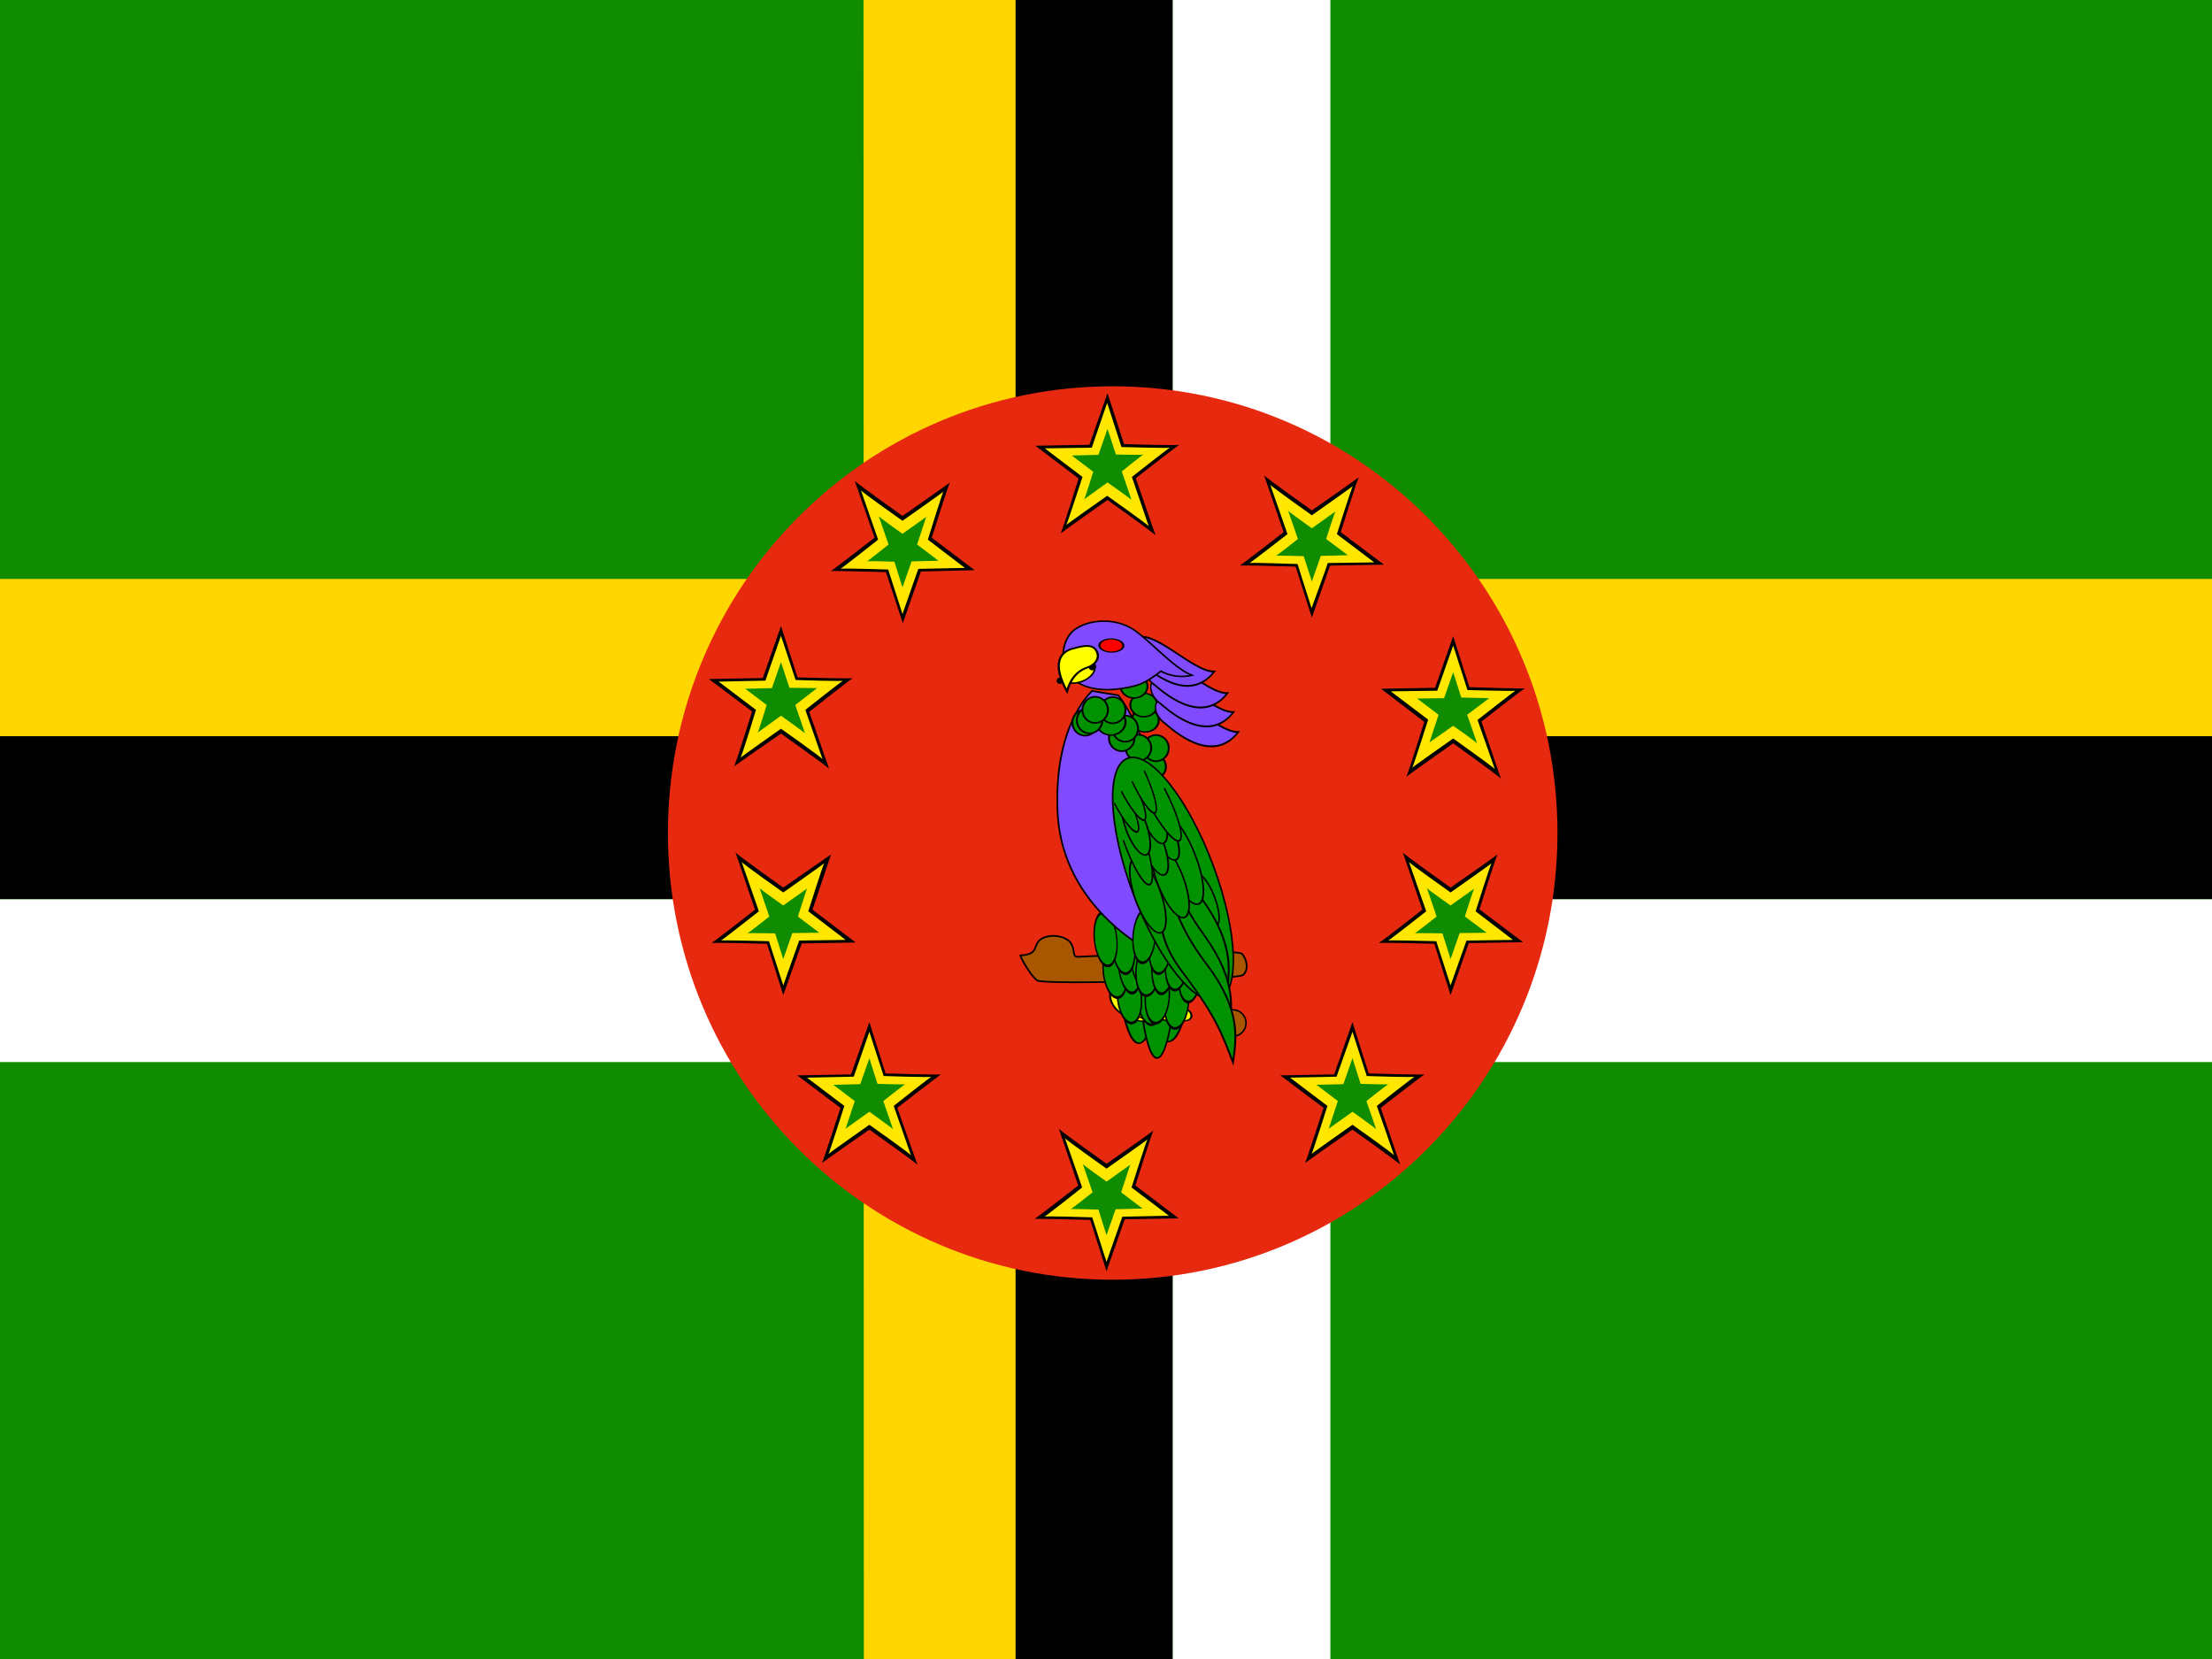
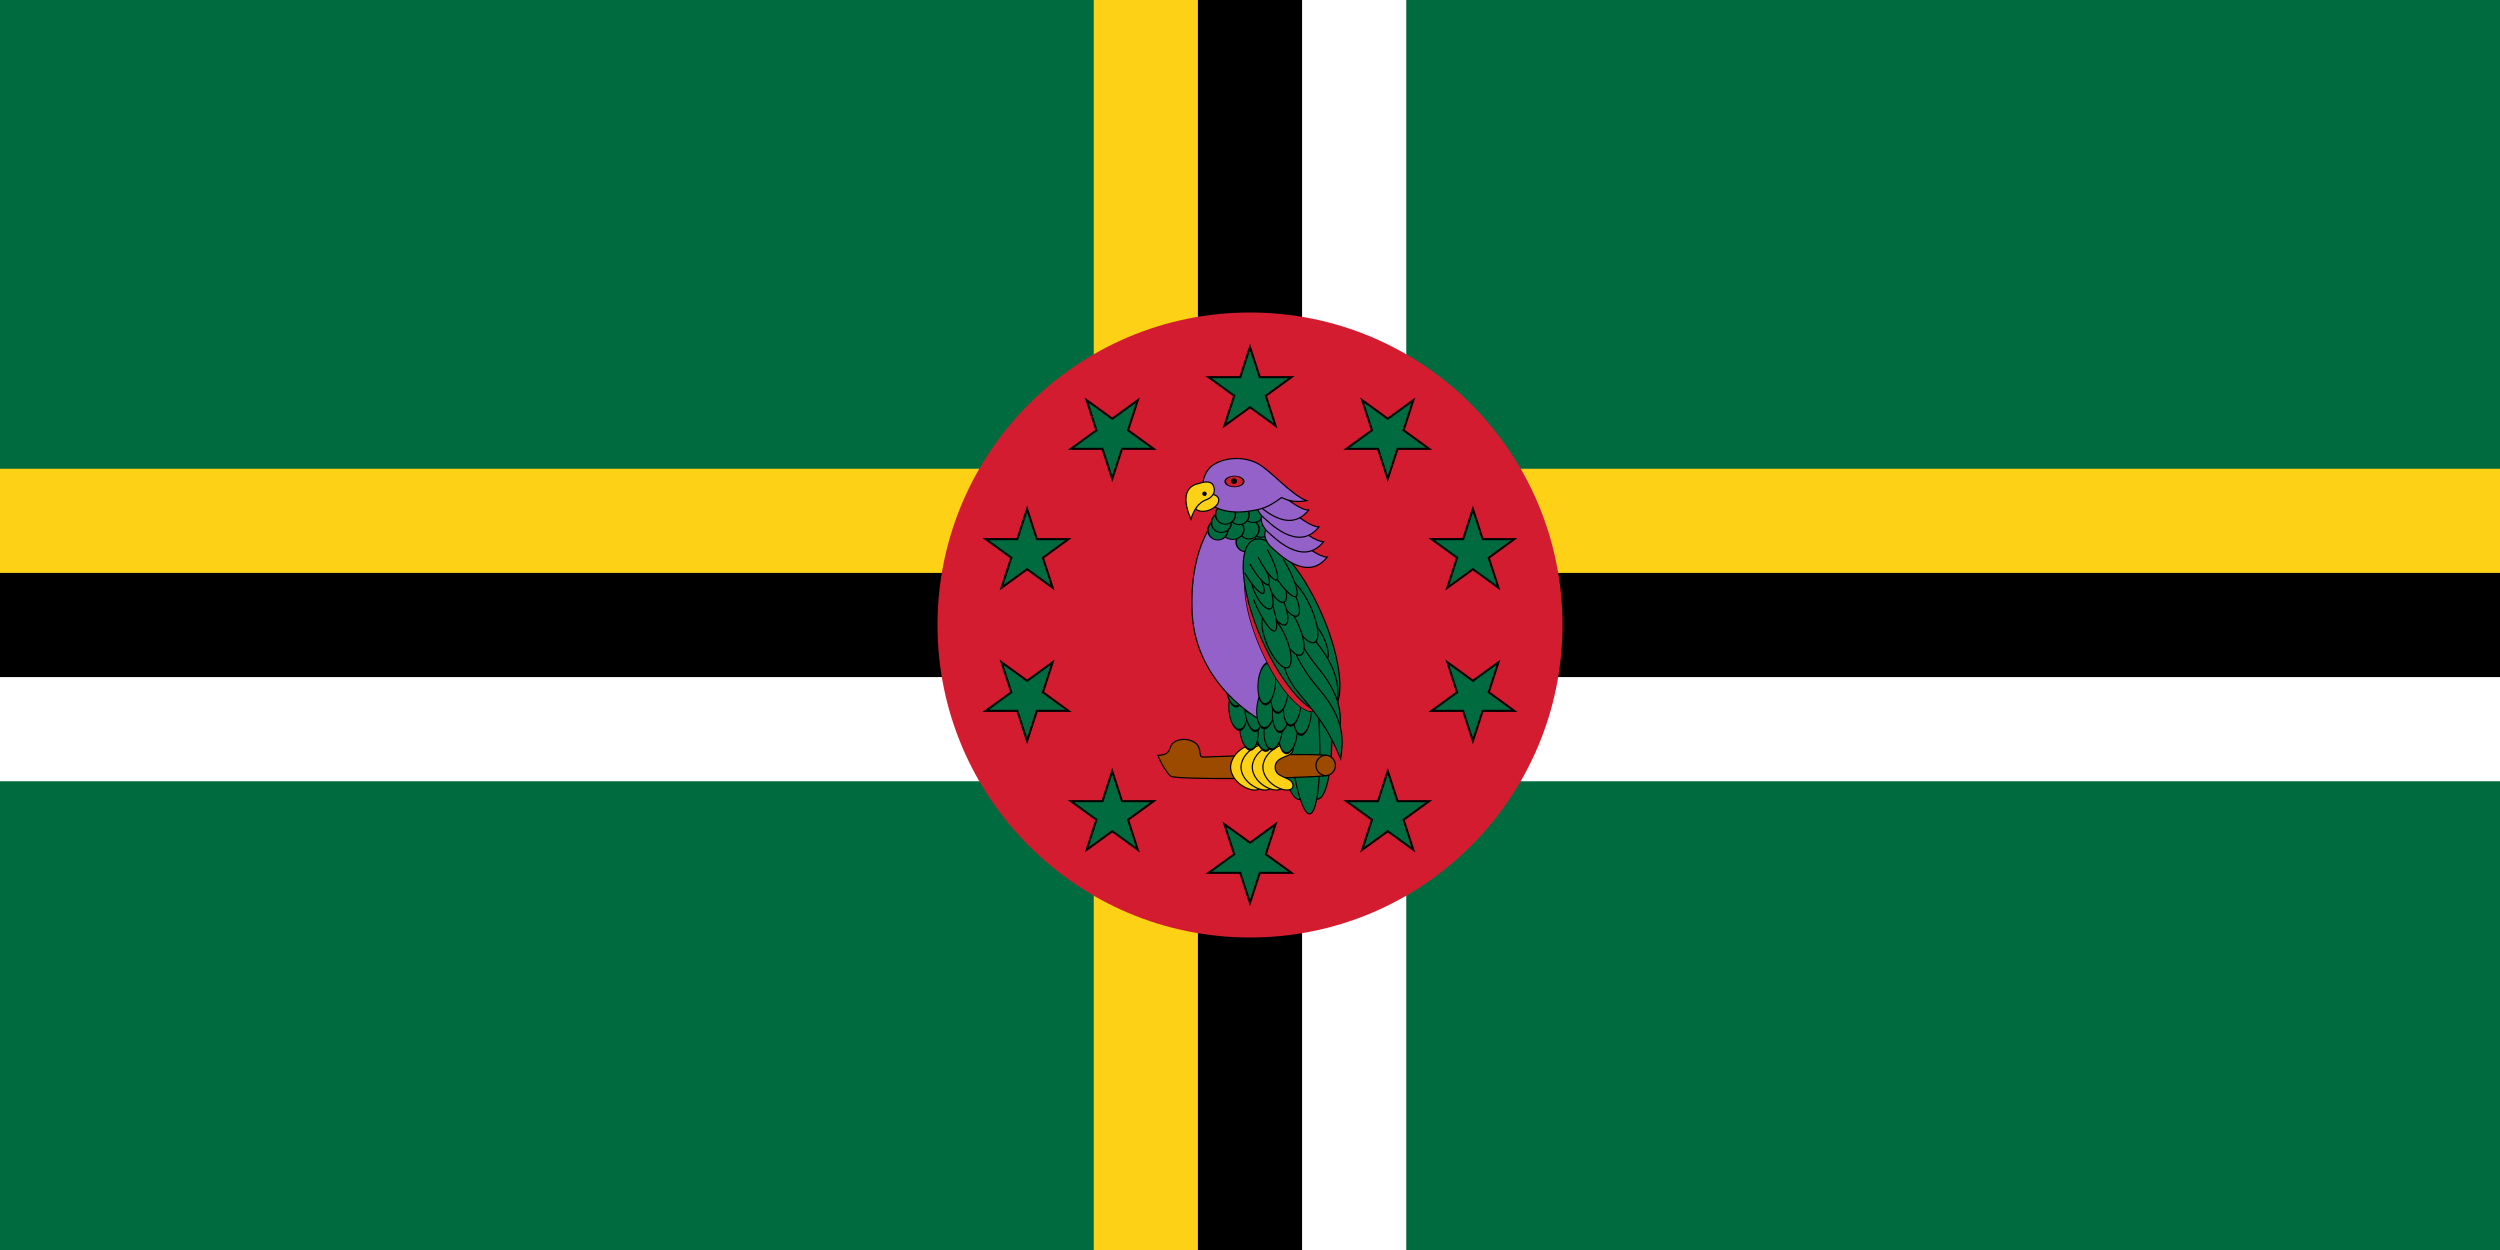
- <svg xmlns="http://www.w3.org/2000/svg" id="flag-icons-dm" viewBox="0 0 640 480">
-   <defs>
-     <clipPath id="a">
-       <path fill-opacity=".7" d="M-85 0h682.7v512H-85z" />
-     </clipPath>
-   </defs>
-   <g fill-rule="evenodd" clip-path="url(#a)" transform="translate(79.7) scale(.94)">
-     <path fill="#108c00" d="M-258.3 0H769.2v512H-258.3z" />
-     <path fill="#ffd600" d="M-260 178.2H772.6v50.1H-260z" />
-     <path fill="#ffd600" d="M181 0h48.5v512h-48.4z" />
-     <path d="M227.8 0h48.4v512h-48.4z" />
-     <path d="M-260 226.6H772.6v50.2H-260z" />
-     <path fill="#fff" d="M-260 276.8H772.6v50.1H-260z" />
-     <path fill="#fff" d="M276.2 0h48.5v512h-48.5z" />
-     <rect width="273.8" height="275" x="-394.6" y="-393.9" fill="#e72910" ry="137.5" transform="scale(-1)" />
-     <g stroke-width="1pt">
-       <path d="m250.5 137 5.6-16 5.1 15.7s17.1.5 17.1.2-13.5 10.3-13.5 10.3l6.1 17.6c-.2-.5-14.8-10.9-14.8-10.9s-14.8 10.4-14.5 10.4 5.6-17 5.6-17l-13.3-10.1 16.6-.3z" />
-       <path fill="#ffe700" d="M251.3 137.7 256 124l4.4 13.6s14.9.4 14.9.2-11.7 9-11.7 9l5.2 15.2c-.2-.5-12.8-9.4-12.8-9.4s-12.8 9-12.6 9 5-14.8 5-14.8l-11.6-8.8 14.4-.2z" />
-       <path fill="#108c00" d="m253.3 140 2.8-8 2.6 7.9s8.5.2 8.5 0-6.7 5.2-6.7 5.2l3 8.8c-.1-.3-7.4-5.4-7.4-5.4l-7.2 5.2c.2 0 2.8-8.5 2.8-8.5l-6.6-5 8.2-.2z" />
+ <svg xmlns="http://www.w3.org/2000/svg" xmlns:xlink="http://www.w3.org/1999/xlink" width="1200" height="600" viewBox="-7200 -3600 14400 7200" fill="#006b3f" stroke="#000" stroke-width="7">
+   <g transform="scale(300)" stroke="none">
+     <path d="m-24-12h48v24h-48z" />
+     <path fill="#fcd116" d="m-24-3h48v3h-48zm21-9h3v24h-3z" />
+     <path fill="#fff" d="m-24 0h48v3h-48zM0-12h3v24H0z" />
+     <path fill="#000" d="m-24-1h48v2h-48zm23-11h2v24h-2z" />
+     <circle r="6" fill="#d41c30" />
+   </g>
+   <g id="b">
+     <g id="a">
+       <path id="s" stroke-width="12" d="m0-1600.6 56.3 173.2h182L91-1320.4l56.3 173.1L0-1254.3l-147.3 107 56.3-173.1-147.3-107h182z" />
+       <use xlink:href="#s" transform="rotate(36)" />
    </g>
-     <g stroke-width="1pt">
-       <path d="m356.9 211.8 5.6-16 5 15.7s17.2.6 17.2.3-13.5 10.3-13.5 10.3l6 17.6c-.2-.5-14.7-10.9-14.7-10.9s-14.8 10.4-14.5 10.4 5.6-17 5.6-17L340.3 212l16.6-.3z" />
-       <path fill="#ffe700" d="m357.6 212.6 4.9-13.9 4.4 13.7s14.8.4 14.8.2-11.7 9-11.7 9l5.3 15.1c-.2-.4-12.8-9.4-12.8-9.4s-12.8 9-12.6 9 4.9-14.8 4.9-14.8l-11.5-8.7 14.3-.2z" />
-       <path fill="#108c00" d="m359.7 214.9 2.8-8 2.5 7.8 8.6.2-6.8 5.1s3.2 9 3 8.8c0-.3-7.3-5.4-7.3-5.4l-7.3 5.1 2.8-8.5-6.6-5 8.3-.1z" />
+     <use xlink:href="#s" transform="rotate(72)" />
+     <use xlink:href="#a" transform="rotate(108)" />
+   </g>
+   <use xlink:href="#b" transform="scale(-1)" />
+   <g transform="rotate(86)">
+     <ellipse cx="492" cy="-213" rx="530" ry="108" />
+     <ellipse cx="498" cy="-318" rx="530" ry="114" />
+     <ellipse cx="523" cy="-267" rx="586" ry="91" />
+   </g>
+   <path fill="#9c4a00" d="m439 868c-161 17-865 25-895 3-30-22-75-115-75-120 92-4 52-53 99-79 46-27 112-9 132 23 20 33 4 65 29 66 26 0 526-24 710-11 30 2 53 29 53 59 0 30-23 56-53 59z" />
+   <path id="c" fill="#fcd116" d="m-41 818c-1 70 101 50 103 108-3 61-172 4-174-109 7-112 172-167 174-103 2 53-101 35-103 104z" />
+   <use xlink:href="#c" x="60" />
+   <use xlink:href="#c" x="125" />
+   <use xlink:href="#c" x="186" />
+   <g transform="scale(.85,1.8)">
+     <g transform="rotate(48.1)">
+       <ellipse cx="317" cy="154" rx="68" ry="58" />
+       <ellipse cx="245" cy="229" rx="68" ry="58" />
+       <ellipse cx="148" cy="242" rx="68" ry="58" />
    </g>
-     <g stroke-width="1pt">
-       <path d="m325.9 330.6 5.6-16 5 15.8s17.2.5 17.2.3-13.5 10.3-13.5 10.3l6 17.5c-.2-.5-14.7-10.8-14.7-10.8S316.7 358 316.9 358s5.7-17 5.7-17l-13.3-10 16.6-.3z" />
-       <path fill="#ffe700" d="m326.6 331.4 4.9-13.8 4.4 13.6s14.8.5 14.8.2-11.7 9-11.7 9l5.3 15.2c-.2-.5-12.8-9.4-12.8-9.4s-12.8 9-12.6 9 4.9-14.8 4.9-14.8l-11.5-8.7 14.3-.3z" />
-       <path fill="#108c00" d="m328.7 333.7 2.8-8 2.5 7.9s8.6.3 8.6.1-6.8 5.2-6.8 5.2l3 8.7c0-.2-7.3-5.4-7.3-5.4l-7.3 5.2 2.8-8.5-6.6-5 8.3-.2z" />
-     </g>
-     <g stroke-width="1pt">
-       <path d="m177.2 330.6 5.6-16 5 15.8s17.1.5 17.1.3-13.5 10.3-13.5 10.3l6.2 17.5c-.3-.5-14.8-10.8-14.8-10.8S168 358 168.2 358s5.7-17 5.7-17l-13.3-10 16.6-.3z" />
-       <path fill="#ffe700" d="m178 331.4 4.8-13.8 4.4 13.6s14.8.5 14.8.2-11.7 9-11.7 9l5.3 15.2c-.2-.5-12.8-9.4-12.8-9.4s-12.8 9-12.6 9 4.9-14.8 4.9-14.8l-11.5-8.7 14.3-.3z" />
-       <path fill="#108c00" d="m180 333.7 2.8-8 2.5 7.9s8.6.3 8.6.1-6.8 5.2-6.8 5.2l3 8.7c0-.2-7.3-5.4-7.3-5.4l-7.3 5.2 2.8-8.5-6.6-5 8.3-.2z" />
-     </g>
-     <g stroke-width="1pt">
-       <path d="m150 208.7 5.6-16 5.1 15.8s17.1.5 17.1.2-13.5 10.4-13.5 10.4l6.1 17.5c-.3-.5-14.8-10.8-14.8-10.8S140.8 236 141.1 236s5.6-17 5.6-17l-13.3-10 16.6-.3z" />
-       <path fill="#ffe700" d="m150.8 209.5 4.8-13.8 4.5 13.6s14.7.5 14.7.2-11.7 9-11.7 9l5.3 15.2c-.2-.5-12.8-9.4-12.8-9.4s-12.8 9-12.5 9 4.8-14.8 4.8-14.8l-11.5-8.7 14.4-.3z" />
-       <path fill="#108c00" d="m152.8 211.8 2.8-8 2.6 7.9 8.5.1-6.7 5.2 3 8.7c-.1-.2-7.4-5.4-7.4-5.4l-7.2 5.2c.2 0 2.8-8.5 2.8-8.5l-6.6-5 8.2-.2z" />
-     </g>
-     <g stroke-width="1pt">
-       <path d="m324.6 174.1-5.6 16-5-15.7s-17.2-.5-17.2-.3 13.5-10.3 13.5-10.3l-6-17.5c.2.5 14.7 10.8 14.7 10.8s14.8-10.3 14.5-10.3-5.6 17-5.6 17l13.3 10-16.6.3z" />
-       <path fill="#ffe700" d="M323.9 173.3c0 .3-5 13.9-5 13.9l-4.3-13.6s-14.8-.5-14.8-.3 11.7-8.9 11.7-8.9l-5.3-15.2c.2.5 12.8 9.4 12.8 9.4s12.8-9 12.6-9-4.9 14.8-4.9 14.8l11.5 8.7-14.4.2z" />
-       <path fill="#108c00" d="m321.8 171-2.8 8-2.5-7.8s-8.6-.3-8.6-.1 6.8-5.2 6.8-5.2l-3-8.7c0 .2 7.3 5.4 7.3 5.4l7.3-5.2c-.2 0-2.9 8.5-2.9 8.5l6.7 5-8.3.2z" />
-     </g>
-     <g stroke-width="1pt">
-       <path d="m367.3 290.3-5.6 16-5-15.8s-17.2-.5-17.2-.2S353 280 353 280l-6-17.6c.2.5 14.7 10.8 14.7 10.8s14.8-10.3 14.5-10.3-5.6 17-5.6 17L384 290l-16.6.3z" />
-       <path fill="#ffe700" d="m366.6 289.5-4.9 13.8-4.4-13.6s-14.8-.4-14.8-.2 11.7-9 11.7-9l-5.3-15.2c.2.5 12.8 9.4 12.8 9.4s12.8-9 12.6-9-4.9 14.8-4.9 14.8l11.5 8.8-14.4.2z" />
-       <path fill="#108c00" d="m364.5 287.2-2.8 8-2.5-7.9s-8.6-.2-8.6 0 6.8-5.2 6.8-5.2l-3-8.8c0 .3 7.3 5.4 7.3 5.4l7.3-5.2c-.2 0-2.9 8.6-2.9 8.6l6.7 5-8.3.1z" />
-     </g>
-     <g stroke-width="1pt">
-       <path d="m261.4 375.3-5.6 16-5-15.8s-17.2-.5-17.2-.3 13.5-10.3 13.5-10.3l-6-17.5c.2.5 14.7 10.8 14.7 10.8s14.8-10.3 14.5-10.3-5.6 17-5.6 17L278 375l-16.6.3z" />
-       <path fill="#ffe700" d="m260.7 374.4-4.9 14-4.4-13.7s-14.8-.5-14.8-.2 11.7-9 11.7-9l-5.3-15.2c.2.5 12.8 9.4 12.8 9.4s12.8-9 12.6-9-4.9 14.8-4.9 14.8l11.5 8.7-14.3.3z" />
-       <path fill="#108c00" d="m258.6 372.2-2.8 8-2.5-7.9s-8.6-.3-8.6-.1 6.8-5.2 6.8-5.2l-3-8.7c0 .2 7.3 5.4 7.3 5.4l7.3-5.2-2.8 8.5 6.6 5-8.3.2z" />
-     </g>
-     <g stroke-width="1pt">
-       <path d="m162 290.3-5.7 16-5-15.8s-17.2-.5-17.2-.2 13.5-10.3 13.5-10.3l-6-17.6c.2.5 14.7 10.8 14.7 10.8L171 263l-5.7 17 13.3 10.1-16.6.3z" />
-       <path fill="#ffe700" d="m161.2 289.5-4.9 13.8-4.4-13.6s-14.8-.4-14.8-.2 11.7-9 11.7-9l-5.3-15.2c.2.5 12.8 9.4 12.8 9.4s12.8-9 12.6-9-4.9 14.8-4.9 14.8l11.5 8.8-14.3.2z" />
-       <path fill="#108c00" d="m159.1 287.2-2.8 8-2.5-7.9s-8.6-.2-8.6 0 6.8-5.2 6.8-5.2l-3-8.8c0 .3 7.3 5.4 7.3 5.4l7.3-5.2-2.8 8.6 6.6 5-8.3.1z" />
-     </g>
-     <g stroke-width="1pt">
-       <path d="m198.7 175.8-5.6 16-5.2-15.7s-17-.5-17-.3 13.5-10.3 13.5-10.3l-6.1-17.5c.2.5 14.7 10.8 14.7 10.8s14.8-10.3 14.6-10.3-5.6 17-5.6 17l13.2 10-16.5.4z" />
-       <path fill="#ffe700" d="m197.9 175-4.9 14-4.4-13.7s-14.8-.5-14.8-.2 11.7-9 11.7-9l-5.3-15.2c.2.5 12.8 9.4 12.8 9.4s12.8-9 12.6-9-4.8 14.8-4.8 14.8l11.4 8.7-14.3.3z" />
-       <path fill="#108c00" d="m195.8 172.8-2.8 8-2.5-7.9s-8.5-.3-8.5-.1 6.7-5.2 6.7-5.2l-3-8.7c0 .2 7.3 5.4 7.3 5.4l7.3-5.2-2.8 8.5 6.6 5-8.3.2z" />
-     </g>
-     <g transform="matrix(1.04 0 0 1.04 -250.6 359.4)">
-       <g fill="#009200" stroke="#000" stroke-width="2.5" transform="matrix(.16 -.02 0 .18 429.8 -215.6)">
-         <ellipse cx="680.2" cy="586.1" rx="30.8" ry="189.8" transform="matrix(1.4 0 0 1 -534.3 263.7)" />
-         <ellipse cx="680.2" cy="586.1" rx="30.8" ry="189.8" transform="matrix(1.5 0 0 1 -547.2 267)" />
-         <ellipse cx="680.2" cy="586.1" rx="30.8" ry="189.8" transform="matrix(1.2 0 0 1.1 -365 214.1)" />
-       </g>
-       <g stroke="#000" transform="translate(72.9 -9.8)">
-         <path fill="#a95600" stroke-width=".5" d="M388.5-53c6-.3 3.4-3.3 6.4-5 3-1.6 7.3-.6 8.6 1.4 1.3 2 .3 4 2 4s47-2.5 48.6-.9c1.6 1.7 2 5 .3 6.3-1.6 1.4-58.9 3-60.9 1.6s-5-7-5-7.4z" />
-         <path fill="#ff0" stroke-width="3.9" d="M529.6 405.5c0 40 45.6 27.8 46.8 61.2-.7 35.4-76.7 3.5-78.6-61.2 1.9-64.8 75-98 76.7-61 1.2 30.6-45 21-45 61z" transform="matrix(.15 0 0 .1 340.4 -81.7)" />
-         <path fill="#ff0" stroke-width="3.9" d="M529.6 405.5c0 40 45.6 27.8 46.8 61.2-.7 35.4-76.7 3.5-78.6-61.2 1.9-64.8 75-98 76.7-61 1.2 30.6-45 21-45 61z" transform="matrix(.15 0 0 .1 344.4 -81.6)" />
-         <path fill="#ff0" stroke-width="3.9" d="M529.6 405.5c0 40 45.6 27.8 46.8 61.2-.7 35.4-76.7 3.5-78.6-61.2 1.9-64.8 75-98 76.7-61 1.2 30.6-45 21-45 61z" transform="matrix(.15 0 0 .1 348.7 -81.8)" />
-         <path fill="#ff0" stroke-width="3.9" d="M529.6 405.5c0 40 45.6 27.8 46.8 61.2-.7 35.4-76.7 3.5-78.6-61.2 1.9-64.8 75-98 76.7-61 1.2 30.6-45 21-45 61z" transform="matrix(.15 0 0 .1 352.7 -81.8)" />
-         <ellipse cx="478.4" cy="-41.1" fill="#a95600" stroke-width=".4" rx="3.5" ry="3.4" transform="matrix(1.1 .02 -.02 1.15 -75.6 4.7)" />
-       </g>
-       <g fill="#009200" stroke="#000" stroke-width="2.5" transform="rotate(-5.8 688.4 -625.2)">
-         <ellipse cx="427.1" cy="905" rx="20.8" ry="24.1" transform="matrix(.17 0 0 .32 369.8 -361.6)" />
-         <ellipse cx="427.1" cy="905" rx="20.8" ry="24.1" transform="matrix(.17 0 0 .32 364 -362.7)" />
-         <ellipse cx="427.1" cy="905" rx="20.8" ry="24.1" transform="matrix(.17 0 0 .32 360.6 -370.6)" />
-         <ellipse cx="427.1" cy="905" rx="20.8" ry="24.1" transform="matrix(.16 0 0 .35 369.3 -399.4)" />
-         <ellipse cx="427.1" cy="905" rx="20.8" ry="24.1" transform="matrix(.16 0 0 .33 377.4 -379)" />
-         <ellipse cx="427.1" cy="905" rx="20.8" ry="24.1" transform="matrix(.16 0 0 .33 373.2 -382.2)" />
-         <ellipse cx="427.1" cy="905" rx="20.8" ry="24.1" transform="matrix(.16 0 0 .33 368 -386.7)" />
-         <ellipse cx="427.1" cy="905" rx="20.8" ry="24.1" transform="matrix(.16 0 0 .33 363 -389.5)" />
-       </g>
-       <path fill="#804bff" stroke="#000" stroke-width=".5" d="M482.6-141s-11.7 10-10.1 36.9c1.8 27 26.5 39.5 26.5 39.5s6.2-7.7 5.2-29.5c-2-31.8-13.8-45.7-13.8-45.7l-7.8-1.3z" />
-       <g fill="#009200" stroke="#000" stroke-width="2.5" transform="rotate(4.5 181 769.9)">
-         <ellipse cx="427.1" cy="905" rx="20.8" ry="24.1" transform="matrix(.17 0 0 .32 369.8 -361.6)" />
-         <ellipse cx="427.1" cy="905" rx="20.8" ry="24.1" transform="matrix(.17 0 0 .32 364 -362.7)" />
-         <ellipse cx="427.1" cy="905" rx="20.8" ry="24.1" transform="matrix(.17 0 0 .32 360.6 -370.6)" />
-         <ellipse cx="427.1" cy="905" rx="20.8" ry="24.1" transform="matrix(.16 0 0 .35 369.3 -399.4)" />
-         <ellipse cx="427.1" cy="905" rx="20.8" ry="24.1" transform="matrix(.16 0 0 .33 377.4 -379)" />
-         <ellipse cx="427.1" cy="905" rx="20.8" ry="24.1" transform="matrix(.16 0 0 .33 373.2 -382.2)" />
-         <ellipse cx="427.1" cy="905" rx="20.8" ry="24.1" transform="matrix(.16 0 0 .33 368 -386.7)" />
-         <ellipse cx="427.1" cy="905" rx="20.8" ry="24.1" transform="matrix(.16 0 0 .33 363 -389.5)" />
-       </g>
-       <ellipse cx="624.4" cy="606.1" fill="#c90000" stroke="#000" stroke-width="1pt" rx="58.3" ry="186.5" transform="matrix(.16 -.06 .06 .15 369.6 -145)" />
-       <g fill="#009200" stroke="#000" transform="rotate(1 242.4 -1957.8)">
-         <ellipse cx="218.1" cy="356.8" stroke-width="1.5" rx="10.8" ry="12.9" transform="matrix(.4 0 0 .3 445 -230.5)" />
-         <ellipse cx="218.1" cy="356.8" stroke-width="1.6" rx="10.8" ry="12.9" transform="matrix(.35 0 0 .3 457.2 -236)" />
-         <ellipse cx="218.1" cy="356.8" stroke-width="1.6" rx="10.8" ry="12.9" transform="matrix(.35 0 0 .3 452 -236)" />
-         <ellipse cx="218.1" cy="356.8" stroke-width="1.6" rx="10.8" ry="12.9" transform="matrix(.37 0 0 .27 449.5 -233.5)" />
-         <ellipse cx="218.1" cy="356.8" stroke-width="1.6" rx="10.8" ry="12.9" transform="matrix(.37 0 0 .27 449 -238)" />
-         <ellipse cx="218.1" cy="356.8" stroke-width="1.6" rx="10.8" ry="12.9" transform="matrix(.35 0 0 .3 447 -238.8)" />
-         <ellipse cx="218.1" cy="356.8" stroke-width="1.6" rx="10.8" ry="12.9" transform="matrix(.35 0 0 .3 448 -241.6)" />
-         <ellipse cx="218.1" cy="356.8" stroke-width="1.5" rx="10.8" ry="12.9" transform="matrix(.4 0 0 .3 432.8 -243.5)" />
-         <ellipse cx="218.1" cy="356.8" stroke-width="1.6" rx="10.8" ry="12.9" transform="matrix(.37 0 0 .27 446 -243.5)" />
-         <ellipse cx="218.1" cy="356.8" stroke-width="1.6" rx="10.8" ry="12.9" transform="matrix(.35 0 0 .3 444.2 -247)" />
-         <ellipse cx="218.1" cy="356.8" stroke-width="1.6" rx="10.8" ry="12.9" transform="matrix(.35 0 0 .3 436.1 -243.2)" />
-         <ellipse cx="218.1" cy="356.8" stroke-width="1.6" rx="10.8" ry="12.9" transform="matrix(.35 0 0 .3 437.4 -243.9)" />
-         <ellipse cx="218.1" cy="356.8" stroke-width="1.6" rx="10.8" ry="12.9" transform="matrix(.35 0 0 .3 439 -247)" />
-       </g>
-       <g fill="#009200" stroke="#000" transform="matrix(.18 0 0 .2 421 -216.8)">
-         <ellipse cx="528.7" cy="564.5" stroke-width="2.5" rx="67.4" ry="205.6" transform="matrix(.98 -.3 .36 .87 -245.8 324.4)" />
-         <ellipse cx="528.7" cy="646.1" stroke-width="2.5" rx="13.3" ry="40.8" transform="rotate(-23.4 630.5 660.9)" />
-         <path stroke-width="1.5" d="M139.9 644c0 57.7-18.8 86.2-34.6 110.3 7.5-32.5 13-52.6 13-110.3 0-57.7 29.5-85.3 40.3-102-4.2 16.7-18.7 44.3-18.7 102z" transform="matrix(1.88 -.46 .95 1.18 -352.3 -10)" />
-         <path stroke-width="1.5" d="M139.9 644c0 57.7-18.8 86.2-34.6 110.3 7.5-32.5 13-52.6 13-110.3 0-57.7 29.5-85.3 40.3-102-4.2 16.7-18.7 44.3-18.7 102z" transform="matrix(1.88 -.46 .95 1.18 -348.4 44)" />
-         <path stroke-width="1.5" d="M139.9 644c0 57.7-18.8 86.2-34.6 110.3 7.5-32.5 13-52.6 13-110.3 0-57.7 29.5-85.3 40.3-102-4.2 16.7-18.7 44.3-18.7 102z" transform="matrix(1.87 -.5 .98 1.16 -362 105.8)" />
-         <ellipse cx="528.7" cy="646.1" stroke-width="1.4" rx="13.3" ry="40.8" transform="matrix(1.8 -.4 .7 1.64 -915.6 -221)" />
-         <ellipse cx="528.7" cy="646.1" stroke-width="1.6" rx="13.3" ry="40.8" transform="matrix(1.63 -.23 .54 1.35 -739.5 -91.8)" />
-         <ellipse cx="528.7" cy="646.1" stroke-width="1.6" rx="13.3" ry="40.8" transform="matrix(1.63 -.2 .5 1.36 -750.6 -91.8)" />
-         <ellipse cx="528.7" cy="646.1" stroke-width="2.1" rx="13.3" ry="40.8" transform="matrix(1.3 -.2 .47 1 -531 47.6)" />
-         <ellipse cx="528.7" cy="646.1" stroke-width="2.1" rx="13.3" ry="40.8" transform="matrix(1.33 -.13 .4 1.03 -517.9 12.2)" />
-         <path stroke-width="2.1" d="M145.7 569.5c0 34-6.7 61.6-15 61.6s-15-27.6-15-61.6" transform="matrix(1.03 -.5 .46 1.18 12.8 -14.5)" />
-         <ellipse cx="528.7" cy="646.1" stroke-width="2.1" rx="13.3" ry="40.8" transform="matrix(1.33 -.13 .4 1.03 -519.5 -34.4)" />
-         <ellipse cx="528.7" cy="646.1" stroke-width="2.1" rx="13.3" ry="40.8" transform="matrix(1.33 -.1 .38 1.04 -534 -40.1)" />
-         <path stroke-width="2.9" d="M145.7 569.5c0 34-6.7 61.6-15 61.6s-15-27.6-15-61.6" transform="matrix(.67 -.47 .46 .8 39.5 143.3)" />
-         <path stroke-width="2.9" d="M145.7 569.5c0 34-6.7 61.6-15 61.6s-15-27.6-15-61.6" transform="matrix(.67 -.47 .46 .8 51.1 125.8)" />
-         <path stroke-width="2.1" d="M145.7 569.5c0 34-6.7 61.6-15 61.6s-15-27.6-15-61.6" transform="matrix(.94 -.64 .64 1.1 -40.2 -10.7)" />
-         <path stroke-width="2.7" d="M145.7 569.5c0 34-6.7 61.6-15 61.6s-15-27.6-15-61.6" transform="matrix(.67 -.52 .46 .88 68.6 71.2)" />
-       </g>
-       <g fill="#804bff" stroke="#000" stroke-width="2.5">
-         <path d="M276.3 345.4c-12.3 9.2.4 25.2 12 30.7 13 7.7 86.6 58.2 136.3 12-40.8.8-118.7-63.2-148.3-42.7z" transform="matrix(.16 0 0 .22 458 -214.3)" />
-         <path d="M276.3 345.4c-12.3 9.2.4 25.2 12 30.7 13 7.7 86.6 58.2 136.3 12-40.8.8-118.7-63.2-148.3-42.7z" transform="matrix(.16 0 0 .22 456.6 -220.2)" />
-         <path d="M276.3 345.4c-12.3 9.2.4 25.2 12 30.7 13 7.7 86.6 58.2 136.3 12-40.8.8-118.7-63.2-148.3-42.7z" transform="matrix(.16 0 0 .22 454.8 -225.8)" />
-         <path d="M276.3 345.4c-12.3 9.2.4 25.2 12 30.7 13 7.7 86.6 58.2 136.3 12-40.8.8-118.7-63.2-148.3-42.7z" transform="matrix(.16 0 0 .22 450.9 -232.2)" />
-       </g>
-       <g transform="rotate(1 -589.6 681.6)">
-         <path fill="#804bff" stroke="#000" stroke-width="2.5" d="M211.2 247.3c21.7-12 56.6-9.8 79.7 11.2 19.4 17 45.3 75.2 70.3 92.8a57.7 57.7 0 0 1-42.2-15.2c-28.8 15.5-38.1 16.7-64 15.7-35.8-1.4-62.4-17.7-68-40.6-6.3-21.8 4.8-52.5 24.2-63.9z" transform="matrix(.2 -.04 .05 .18 407.8 -213.6)" />
-         <ellipse cx="287.2" cy="323" fill="red" stroke="#000" stroke-width="2.5" rx="14.2" ry="15" transform="matrix(.25 0 0 .13 401.8 -215.2)" />
-         <ellipse cx="204.6" cy="348.3" fill="#ff0" stroke="#000" stroke-width="2.5" rx="23.3" ry="15.9" transform="matrix(.2 -.08 .07 .17 398.7 -208)" />
-         <circle cx="283.9" cy="333.9" r="5.8" transform="matrix(.2 0 0 .2 411.3 -233.7)" />
-         <path fill="#ff0" stroke="#000" stroke-width="6.6" d="M516.8 260.3c4.4 18-6.7 43-33.1 52.6-26.8 13.2-46.1 41.8-55.7 88-47.2-103.2-23-148.3 20.6-160.3 37.4-14.4 60.4-13.4 68.2 19.7z" transform="matrix(.1 0 0 .08 417.9 -191.5)" />
-         <circle cx="199" cy="362.4" r="4.7" transform="matrix(.2 0 0 .2 418.7 -235)" />
-       </g>
+     <ellipse transform="rotate(63.2)" cx="251" cy="100" rx="73" ry="57" />
+     <g transform="rotate(57.7)">
+       <ellipse cx="175" cy="124" rx="69" ry="57" />
+       <ellipse cx="109" cy="192" rx="69" ry="57" />
    </g>
  </g>
+   <path fill="#9461c9" d="m-177-632c0 0-176 152-156 565 22 416 389 611 389 611h58V-632z" />
+   <g transform="scale(.85,1.8)">
+     <g transform="rotate(40.6)">
+       <ellipse cx="421" cy="95" rx="58" ry="68" />
+       <ellipse cx="337" cy="151" rx="58" ry="68" />
+       <ellipse cx="255" cy="132" rx="58" ry="68" />
+     </g>
+     <ellipse transform="rotate(24.1)" cx="305" cy="161" rx="58" ry="73" />
+     <g transform="rotate(29.9)">
+       <ellipse cx="450" cy="70" rx="57" ry="69" />
+       <ellipse cx="375" cy="79" rx="57" ry="69" />
+       <ellipse cx="279" cy="87" rx="57" ry="69" />
+       <ellipse cx="192" cy="106" rx="57" ry="69" />
+     </g>
+   </g>
+   <ellipse transform="rotate(66.5)" fill="#d41c30" stroke-width="4" cx="149" cy="-149" rx="456" ry="148" />
+   <g transform="scale(1.25,.85)">
+     <ellipse cx="56" cy="-579" rx="49" ry="63" />
+     <ellipse cx="50" cy="-658" rx="49" ry="63" />
+     <ellipse cx="-18" cy="-563" rx="46" ry="67" />
+     <ellipse cx="-4" cy="-649" rx="46" ry="66" />
+     <ellipse cx="-80" cy="-647" rx="52" ry="67" />
+     <ellipse cx="15" cy="-758" rx="49" ry="63" />
+     <ellipse cx="-50" cy="-746" rx="46" ry="66" />
+     <ellipse cx="-148" cy="-643" rx="46" ry="67" />
+     <ellipse cx="-132" cy="-693" rx="46" ry="66" />
+     <ellipse cx="-113" cy="-749" rx="46" ry="66" />
+   </g>
+   <g transform="rotate(66.2)">
+     <ellipse cx="103" cy="-216" rx="543" ry="188" />
+     <ellipse cx="245" cy="-323" rx="114" ry="36" />
+   </g>
+   <path d="m378 94c153 187 134 306 118 406L279 267V33z" />
+   <path d="m391 245c154 187 135 306 119 406L215 194v-307c23 60 23 171 176 358z" />
+   <path d="m396 367c157 183 140 303 126 404-50-115-78-188-236-372-157-184-83-317-74-386 25 59 27 170 184 354z" />
+   <ellipse transform="rotate(65)" cx="46" cy="-295" rx="202" ry="66" />
+   <ellipse transform="rotate(65.7)" cx="112" cy="-197" rx="166" ry="58" />
+   <ellipse transform="rotate(66.8)" cx="145" cy="-104" rx="166" ry="58" />
+   <ellipse transform="rotate(62)" cx="-45" cy="-265" rx="127" ry="46" />
+   <ellipse transform="rotate(65.6)" cx="-44" cy="-186" rx="127" ry="46" />
+   <g stroke-linecap="round">
+     <path fill="none" d="m439 750a59 59 0 1 0 0 118" />
+     <path d="m21-146a217 46 68 1 0 82-43" />
+     <ellipse transform="rotate(65.6)" cx="-166" cy="-233" rx="127" ry="46" />
+     <ellipse transform="rotate(66.8)" cx="-167" cy="-145" rx="127" ry="46" />
+     <path d="m-30-299a155 33 59.7 1 0 54-41" />
+     <path d="m1-349a140 32 59.8 1 0 65-21" />
+     <path d="m117-323a214 46 59.3 1 0 75-56" />
+     <path d="m48-388a161 34 62.4 1 0 53-45" />
+   </g>
+   <g fill="#9461c9">
+     <path id="n" d="m97-553c-29 30 1 84 27 106 31 26 201 207 321 56-96-2-276-228-348-162z" />
+     <use xlink:href="#n" x="-21" y="-89" />
+     <use xlink:href="#n" x="-48" y="-174" />
+     <use xlink:href="#n" x="-107" y="-271" />
+     <path d="m-219-917c61-46 173-59 260-15 73 36 194 181 285 216-64 11-103 1-144-18-81 58-110 67-192 79-115 16-210-14-244-73-34-57-19-147 35-189z" />
+   </g>
+   <g transform="scale(1.4,.7)">
+     <ellipse fill="#d41c30" cx="-64" cy="-1181" rx="38" ry="44" />
+     <ellipse fill="#000" stroke="none" cx="-66" cy="-1184" rx="13" ry="23" />
+   </g>
+   <g fill="#fcd116">
+     <ellipse transform="rotate(69.6)" cx="-747" cy="-11" rx="45" ry="73" />
+     <path d="m-206-786c5 23-12 55-50 66-38 16-67 52-84 111-58-134-21-191 41-205 53-17 85-15 93 28z" />
+   </g>
+   <circle fill="#000" stroke="none" cx="-262" cy="-756" r="13" />
</svg>
